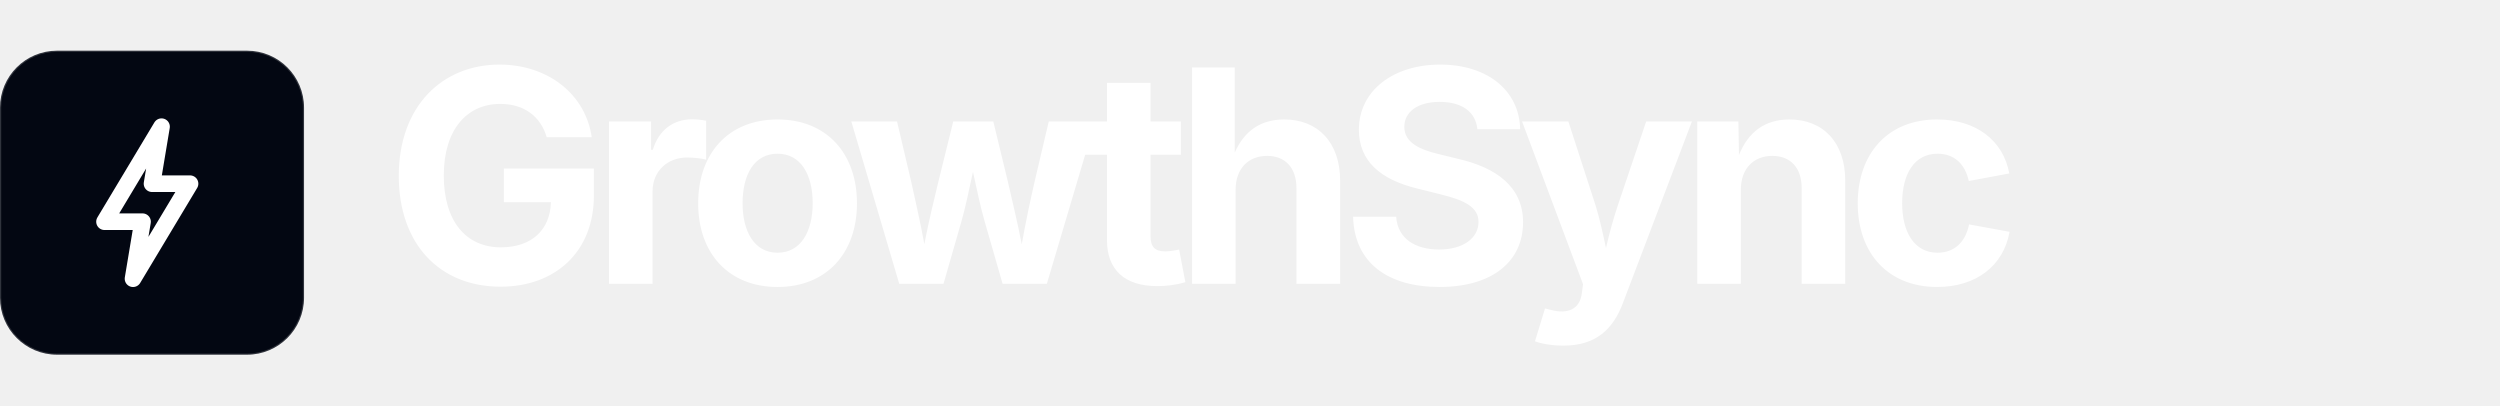
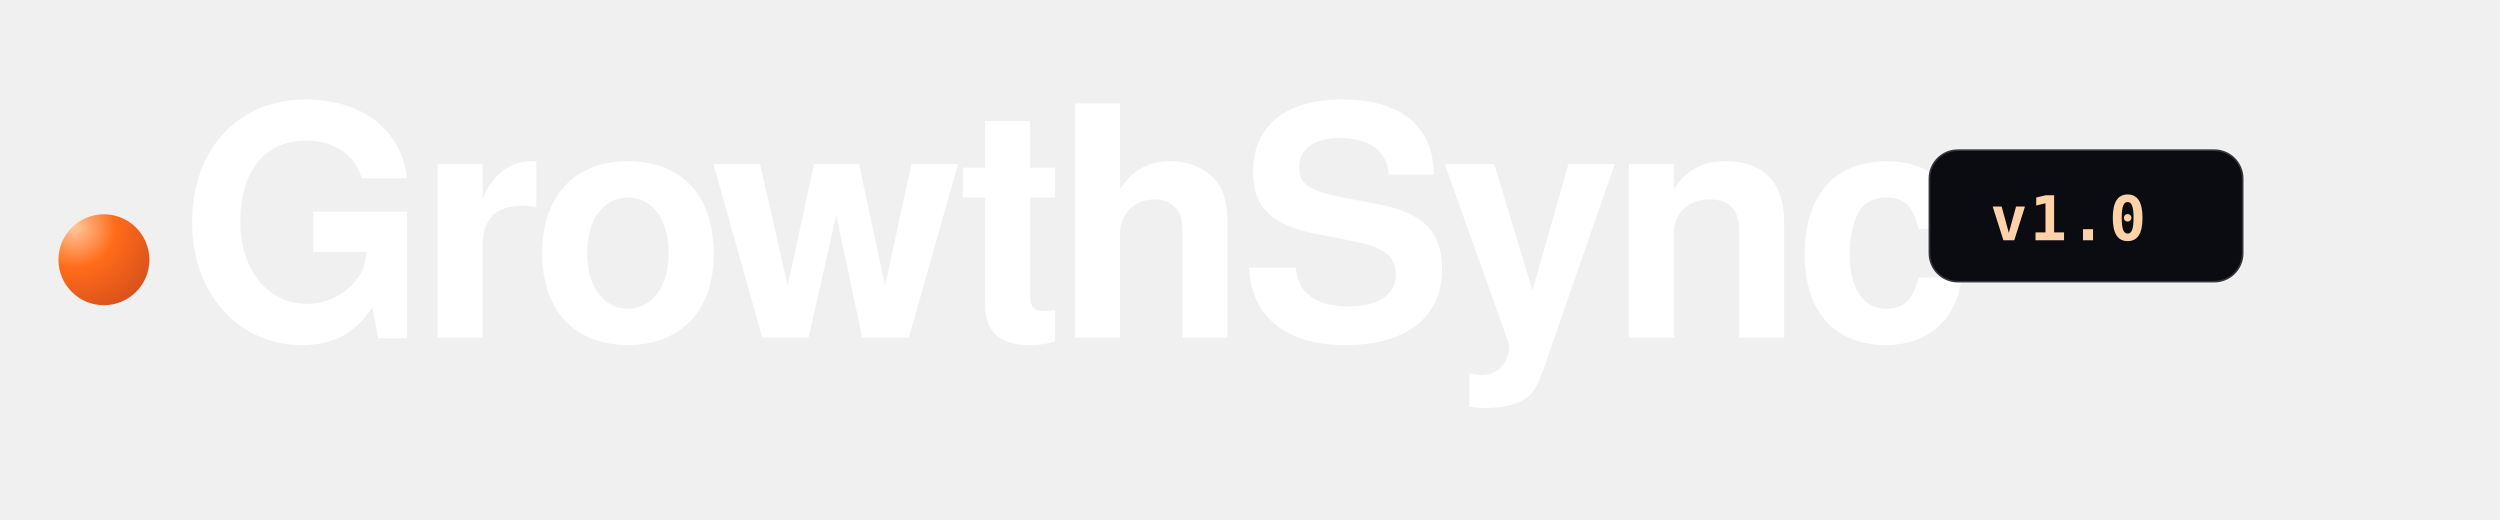
- <svg xmlns="http://www.w3.org/2000/svg" width="1480" height="240" viewBox="0 0 1480 240" fill="none">
-   <g transform="translate(0 30) scale(0.3515625)">
-     <rect width="512" height="512" rx="96" fill="#030712" stroke="#FFFFFF" stroke-opacity="0.18" stroke-width="4" />
-     <path d="M272 128L176 288h64l-16 96 96-160h-64l16-96z" stroke="#FFFFFF" stroke-linecap="round" stroke-linejoin="round" stroke-width="28" />
-   </g>
-   <text x="228" y="168" fill="#FFFFFF" font-family="Outfit, Inter, system-ui, sans-serif" font-size="176" font-weight="700" letter-spacing="-0.06em">GrowthSync</text>
+ <svg xmlns="http://www.w3.org/2000/svg" width="1540" height="320" viewBox="0 0 1540 320" fill="none">
+   <circle cx="64" cy="160" r="28" fill="url(#dot)" />
+   <text x="110" y="208" fill="#FFFFFF" font-family="Hanken Grotesk, Helvetica Neue, Helvetica, Arial, sans-serif" font-size="198" font-weight="900" letter-spacing="-0.035em">GrowthSync</text>
+   <rect x="1188" y="92" width="194" height="82" rx="18" fill="#0B0B12" stroke="#FFFFFF" stroke-opacity="0.18" stroke-width="2" />
+   <text x="1226" y="148" fill="#FFD2A8" font-family="Space Mono, Menlo, Consolas, monospace" font-size="38" font-weight="700" letter-spacing="0.04em">v1.0</text>
+   <defs>
+     <radialGradient id="dot" cx="0" cy="0" r="1" gradientUnits="userSpaceOnUse" gradientTransform="translate(46 140) rotate(48) scale(56)">
+       <stop stop-color="#FFC79A" />
+       <stop offset="0.45" stop-color="#FF6B1A" />
+       <stop offset="1" stop-color="#D8501A" />
+     </radialGradient>
+   </defs>
</svg>
